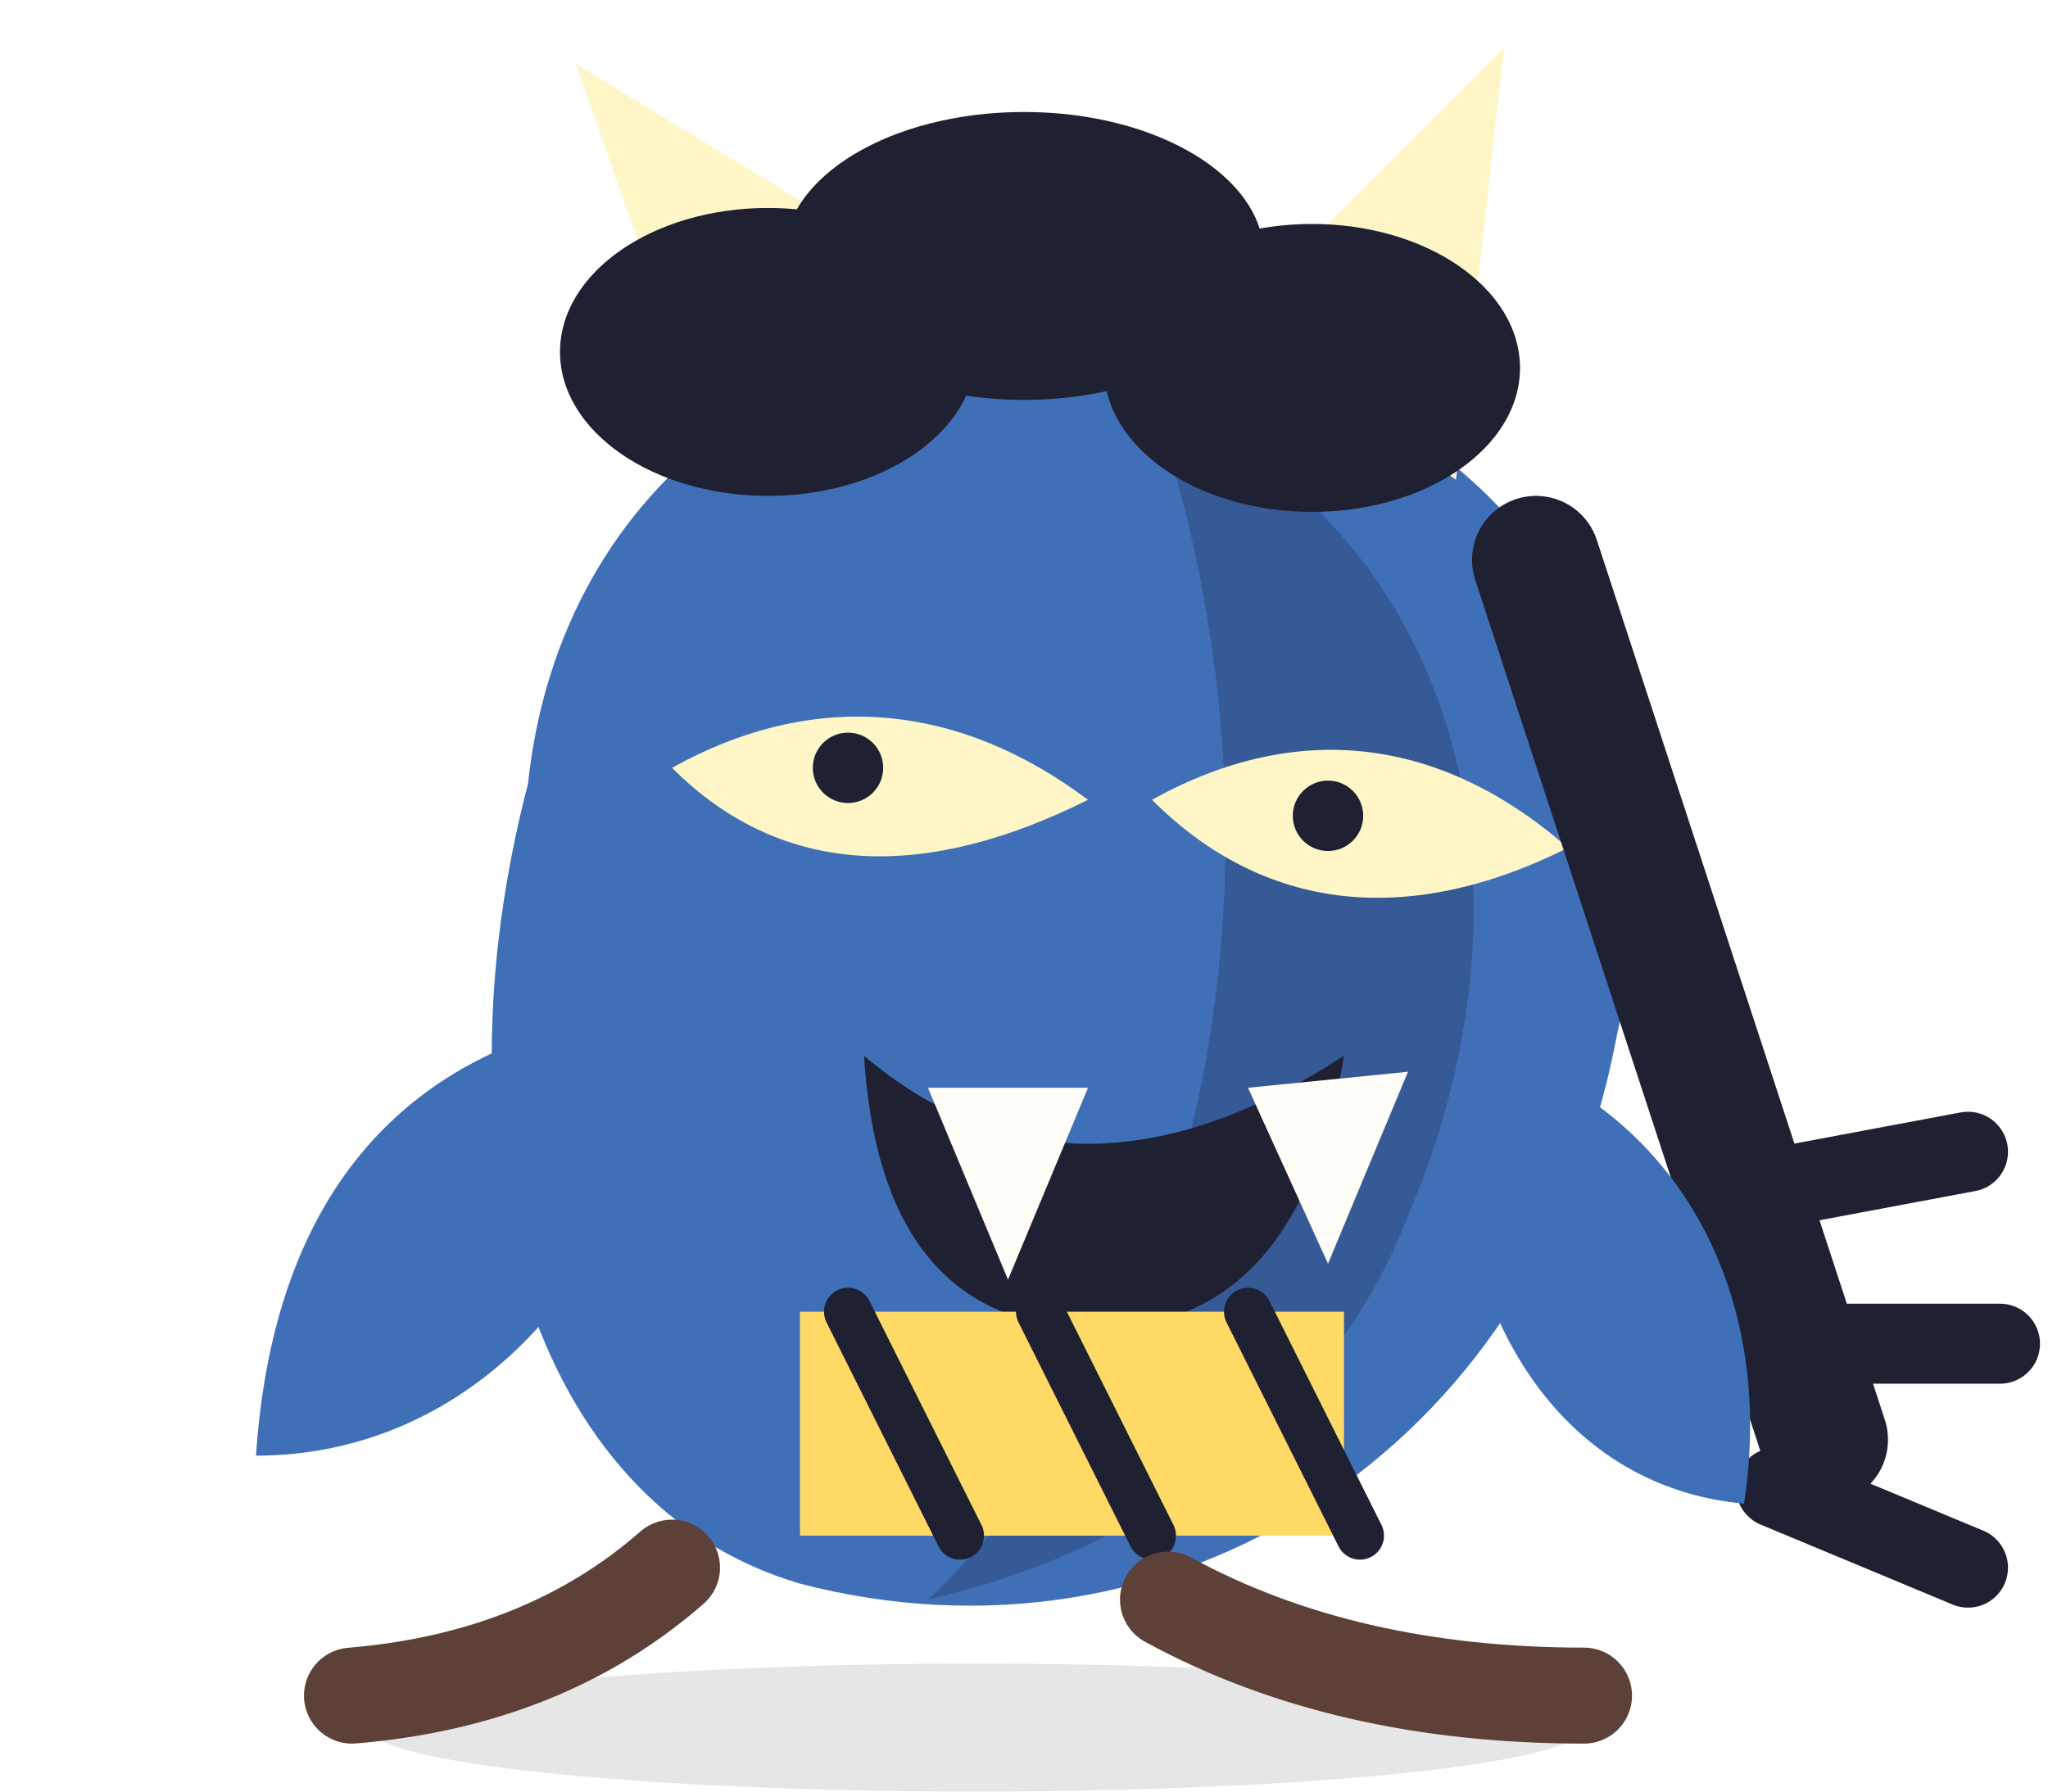
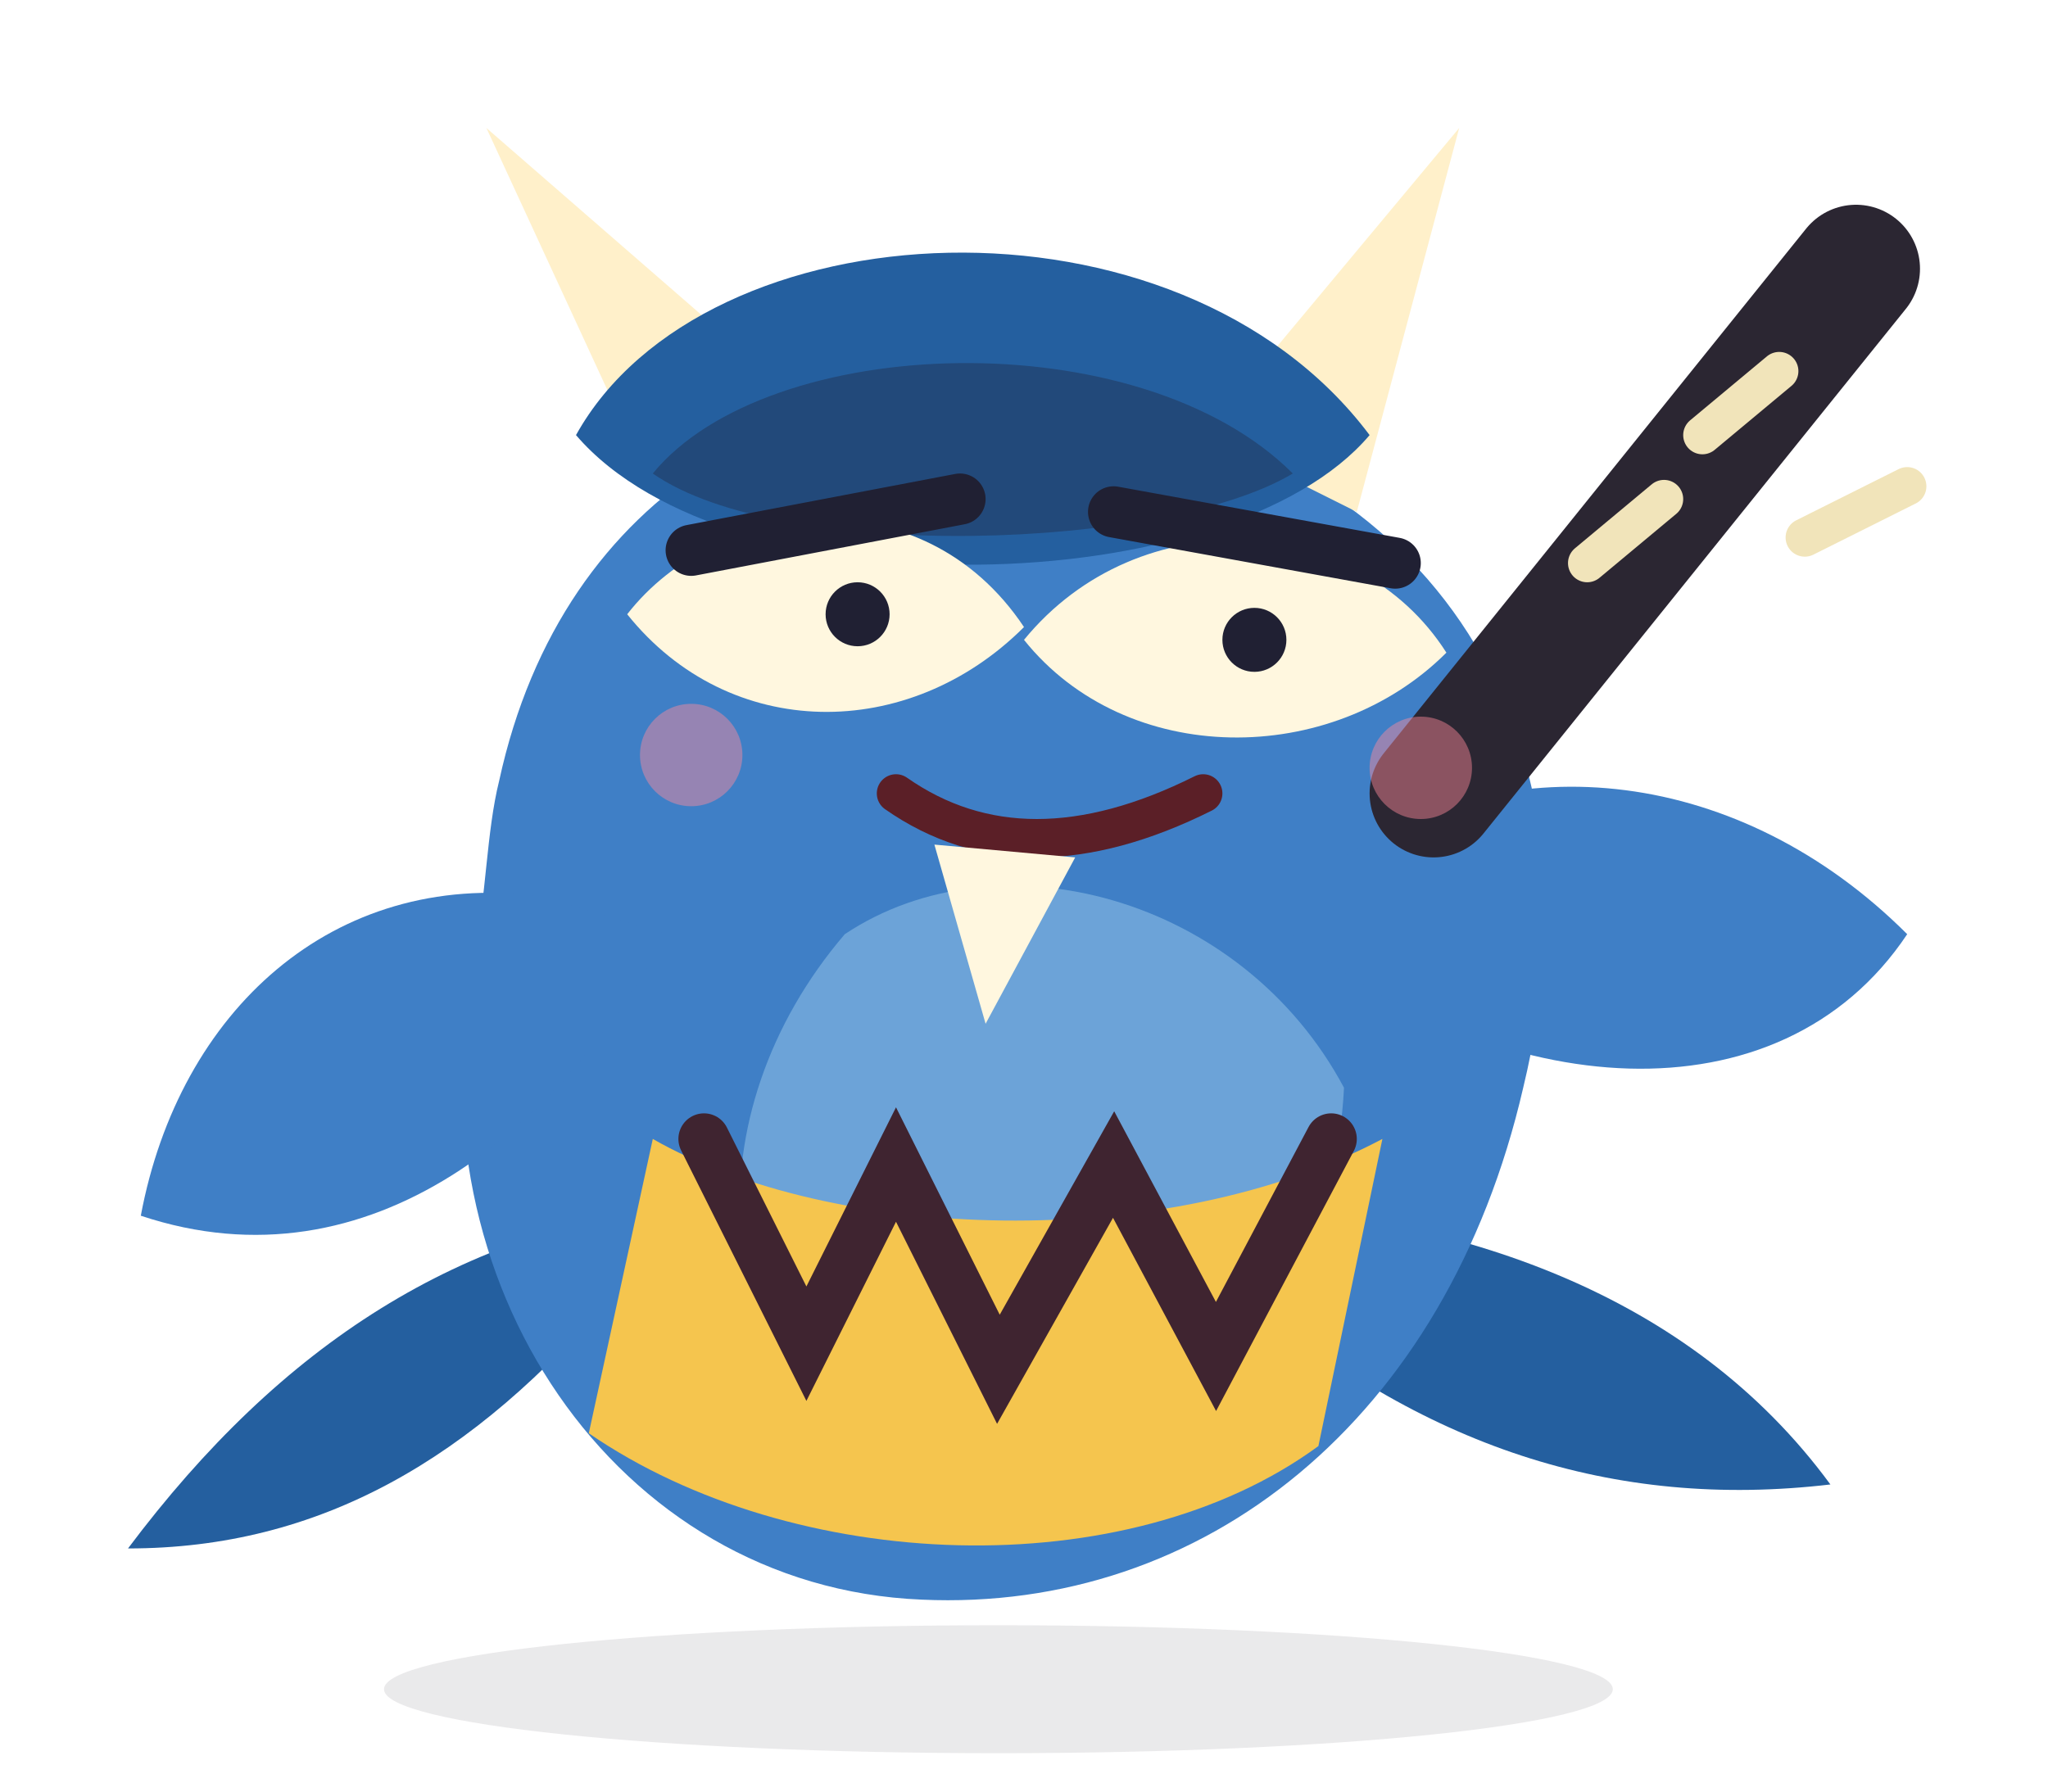
- <svg xmlns="http://www.w3.org/2000/svg" width="128" height="112" viewBox="0 0 128 112">
-   <ellipse cx="61" cy="108" rx="38" ry="4" fill="#000000" opacity="0.1" />
-   <path d="M33 49C35 30 51 18 72 21C95 25 106 42 101 65C96 91 73 105 50 99C33 94 27 72 33 49Z" fill="#3f70b7" />
-   <path d="M72 25C91 33 97 55 88 76C83 89 71 97 58 100C77 82 81 51 72 25Z" fill="#28365f" opacity="0.38" />
-   <path d="M43 24L36 4L59 18Z" fill="#fff6c8" />
-   <path d="M77 20L94 3L91 30Z" fill="#fff6c8" />
-   <g fill="#202033">
-     <ellipse cx="48" cy="22" rx="13" ry="9" />
-     <ellipse cx="64" cy="16" rx="15" ry="9" />
-     <ellipse cx="82" cy="23" rx="13" ry="9" />
+ <svg xmlns="http://www.w3.org/2000/svg" width="160" height="140" viewBox="0 0 160 140">
+   <defs>
+     <style>
+       .root {
+         transform-origin: 78px 119px;
+         animation: oniBounce 1.2s ease-in-out infinite;
+       }
+       .club {
+         transform-origin: 112px 62px;
+         animation: club 1.2s ease-in-out infinite;
+       }
+       .armL {
+         transform-origin: 50px 76px;
+       }
+       .armR {
+         transform-origin: 101px 72px;
+         animation: arm 1.2s ease-in-out infinite;
+       }
+       @keyframes oniBounce {
+         0%,
+         100% {
+           transform: translateY(0) rotate(-1deg);
+         }
+         50% {
+           transform: translateY(-5px) rotate(2deg);
+         }
+       }
+       @keyframes club {
+         0%,
+         100% {
+           transform: rotate(-8deg);
+         }
+         50% {
+           transform: rotate(12deg);
+         }
+       }
+       @keyframes arm {
+         0%,
+         100% {
+           transform: rotate(0);
+         }
+         50% {
+           transform: rotate(-8deg);
+         }
+       }
+       @media (prefers-reduced-motion: reduce) {
+         .root,
+         .club,
+         .armR {
+           animation: none;
+         }
+       }
+     </style>
+   </defs>
+   <ellipse cx="78" cy="132" rx="48" ry="5" fill="#2d2433" opacity=".1" />
+   <g class="root">
+     <path d="M48 101C37 114 25 121 10 121C22 105 36 96 54 94Z" fill="#245f9f" />
+     <path d="M97 101C111 113 126 118 143 116C132 101 114 95 95 94Z" fill="#245f9f" />
+     <path d="M39 61C44 38 63 28 83 31C111 35 126 56 119 85C113 111 94 126 72 125C48 124 32 100 37 75C38 70 38 65 39 61Z" fill="#3f7fc6" />
+     <path d="M66 73C78 65 97 70 105 85C104 105 88 118 70 115C55 107 54 87 66 73Z" fill="#7db2df" opacity=".72" />
+     <path class="armL" d="M42 70C26 68 14 79 11 95C29 101 44 88 52 73Z" fill="#3f7fc6" />
+     <g class="armR">
+       <path d="M105 67C118 58 136 60 149 73C139 88 117 86 101 73Z" fill="#3f7fc6" />
+       <path class="club" d="M112 62L145 21" stroke="#2b2632" stroke-width="10" stroke-linecap="round" />
+       <path class="club" d="M133 34L139 29M141 42L149 38M124 44L130 39" stroke="#f1e4ba" stroke-width="3" stroke-linecap="round" />
+     </g>
+     <path d="M51 89C65 97 91 98 108 89L103 113C88 124 62 123 46 112Z" fill="#f5c54e" />
+     <path d="M55 89L63 105L70 91L78 107L87 91L95 106L104 89" fill="none" stroke="#3f2430" stroke-width="4" stroke-linecap="round" />
+     <path d="M50 36L38 10L61 30Z" fill="#fff0ca" />
+     <path d="M94 34L114 10L106 40Z" fill="#fff0ca" />
+     <path d="M45 34C55 16 92 14 107 34C96 47 57 48 45 34Z" fill="#245f9f" />
+     <path d="M51 37C60 26 89 25 101 37C91 43 61 44 51 37Z" fill="#202033" opacity=".35" />
+     <path d="M49 48C56 39 72 37 80 49C71 58 57 58 49 48Z" fill="#fff7df" />
+     <path d="M80 50C89 39 106 40 113 51C104 60 88 60 80 50Z" fill="#fff7df" />
+     <circle cx="67" cy="48" r="2.5" fill="#202033" />
+     <circle cx="98" cy="50" r="2.5" fill="#202033" />
+     <path d="M54 43L75 39M87 40L109 44" stroke="#202033" stroke-width="4" stroke-linecap="round" />
+     <path d="M70 62Q80 69 94 62" stroke="#5b1f27" stroke-width="3" stroke-linecap="round" fill="none" />
+     <path d="M73 66L77 80L84 67" fill="#fff7df" />
+     <circle cx="54" cy="59" r="4" fill="#ff8a9c" opacity=".45" />
+     <circle cx="111" cy="60" r="4" fill="#ff8a9c" opacity=".45" />
  </g>
-   <path d="M42 48C51 43 60 44 68 50C58 55 49 55 42 48Z" fill="#fff6c8" />
-   <circle cx="53" cy="48" r="2.2" fill="#202033" />
-   <path d="M72 50C81 45 90 46 98 53C88 58 79 57 72 50Z" fill="#fff6c8" />
-   <circle cx="83" cy="51" r="2.2" fill="#202033" />
-   <path d="M54 66Q67 77 84 66Q81 84 67 83Q55 82 54 66Z" fill="#202033" />
-   <path d="M58 68L63 80L68 68Z" fill="#fffdf7" />
-   <path d="M78 68L83 79L88 67Z" fill="#fffdf7" />
-   <path d="M96 35L114 90" stroke="#202033" stroke-width="8" stroke-linecap="round" />
-   <path d="M107 75L123 72" stroke="#202033" stroke-width="5" stroke-linecap="round" />
-   <path d="M109 84L125 84" stroke="#202033" stroke-width="5" stroke-linecap="round" />
-   <path d="M111 93L123 98" stroke="#202033" stroke-width="5" stroke-linecap="round" />
-   <path d="M36 64C24 67 17 76 16 91C28 91 38 82 41 68Z" fill="#3f70b7" />
-   <path d="M94 66C105 70 111 81 109 94C98 93 91 83 91 69Z" fill="#3f70b7" />
-   <path d="M50 82H84V96H50Z" fill="#ffd966" />
-   <path d="M53 82L60 96M65 82L72 96M78 82L85 96" stroke="#202033" stroke-width="3" stroke-linecap="round" />
-   <path d="M42 98Q34 105 22 106" fill="none" stroke="#5d4037" stroke-width="6" stroke-linecap="round" />
-   <path d="M73 100Q84 106 99 106" fill="none" stroke="#5d4037" stroke-width="6" stroke-linecap="round" />
</svg>
